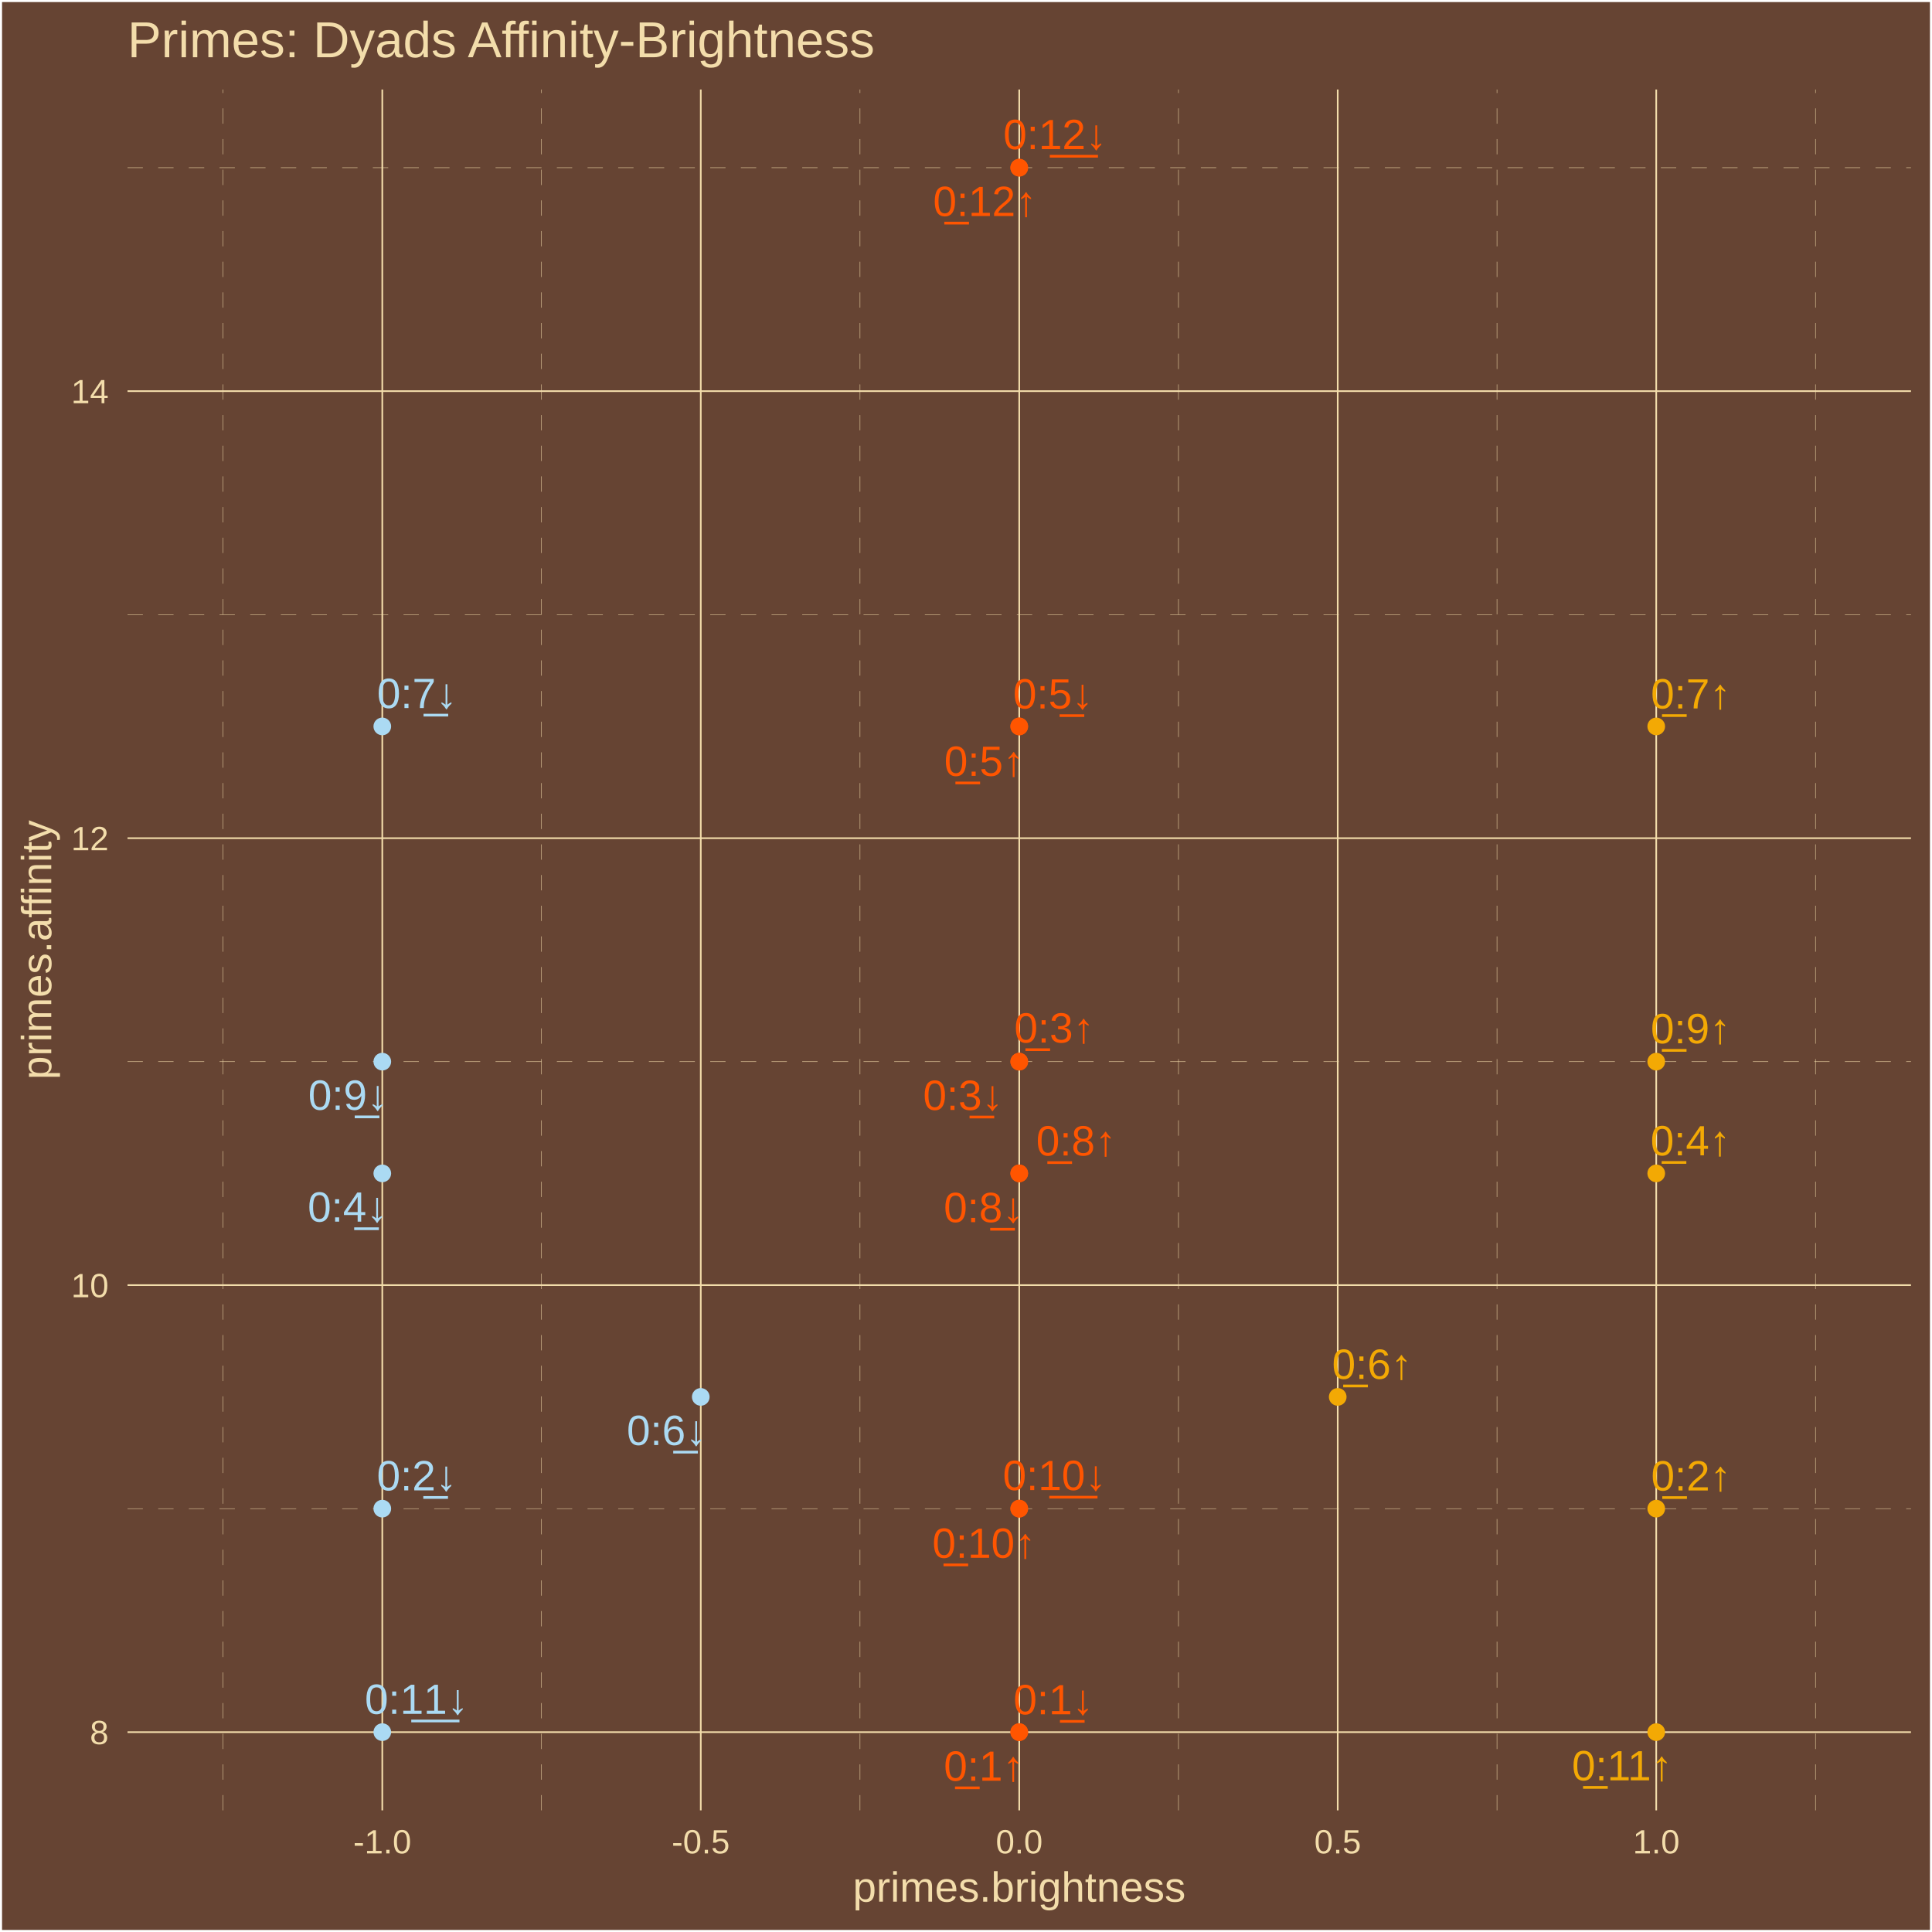
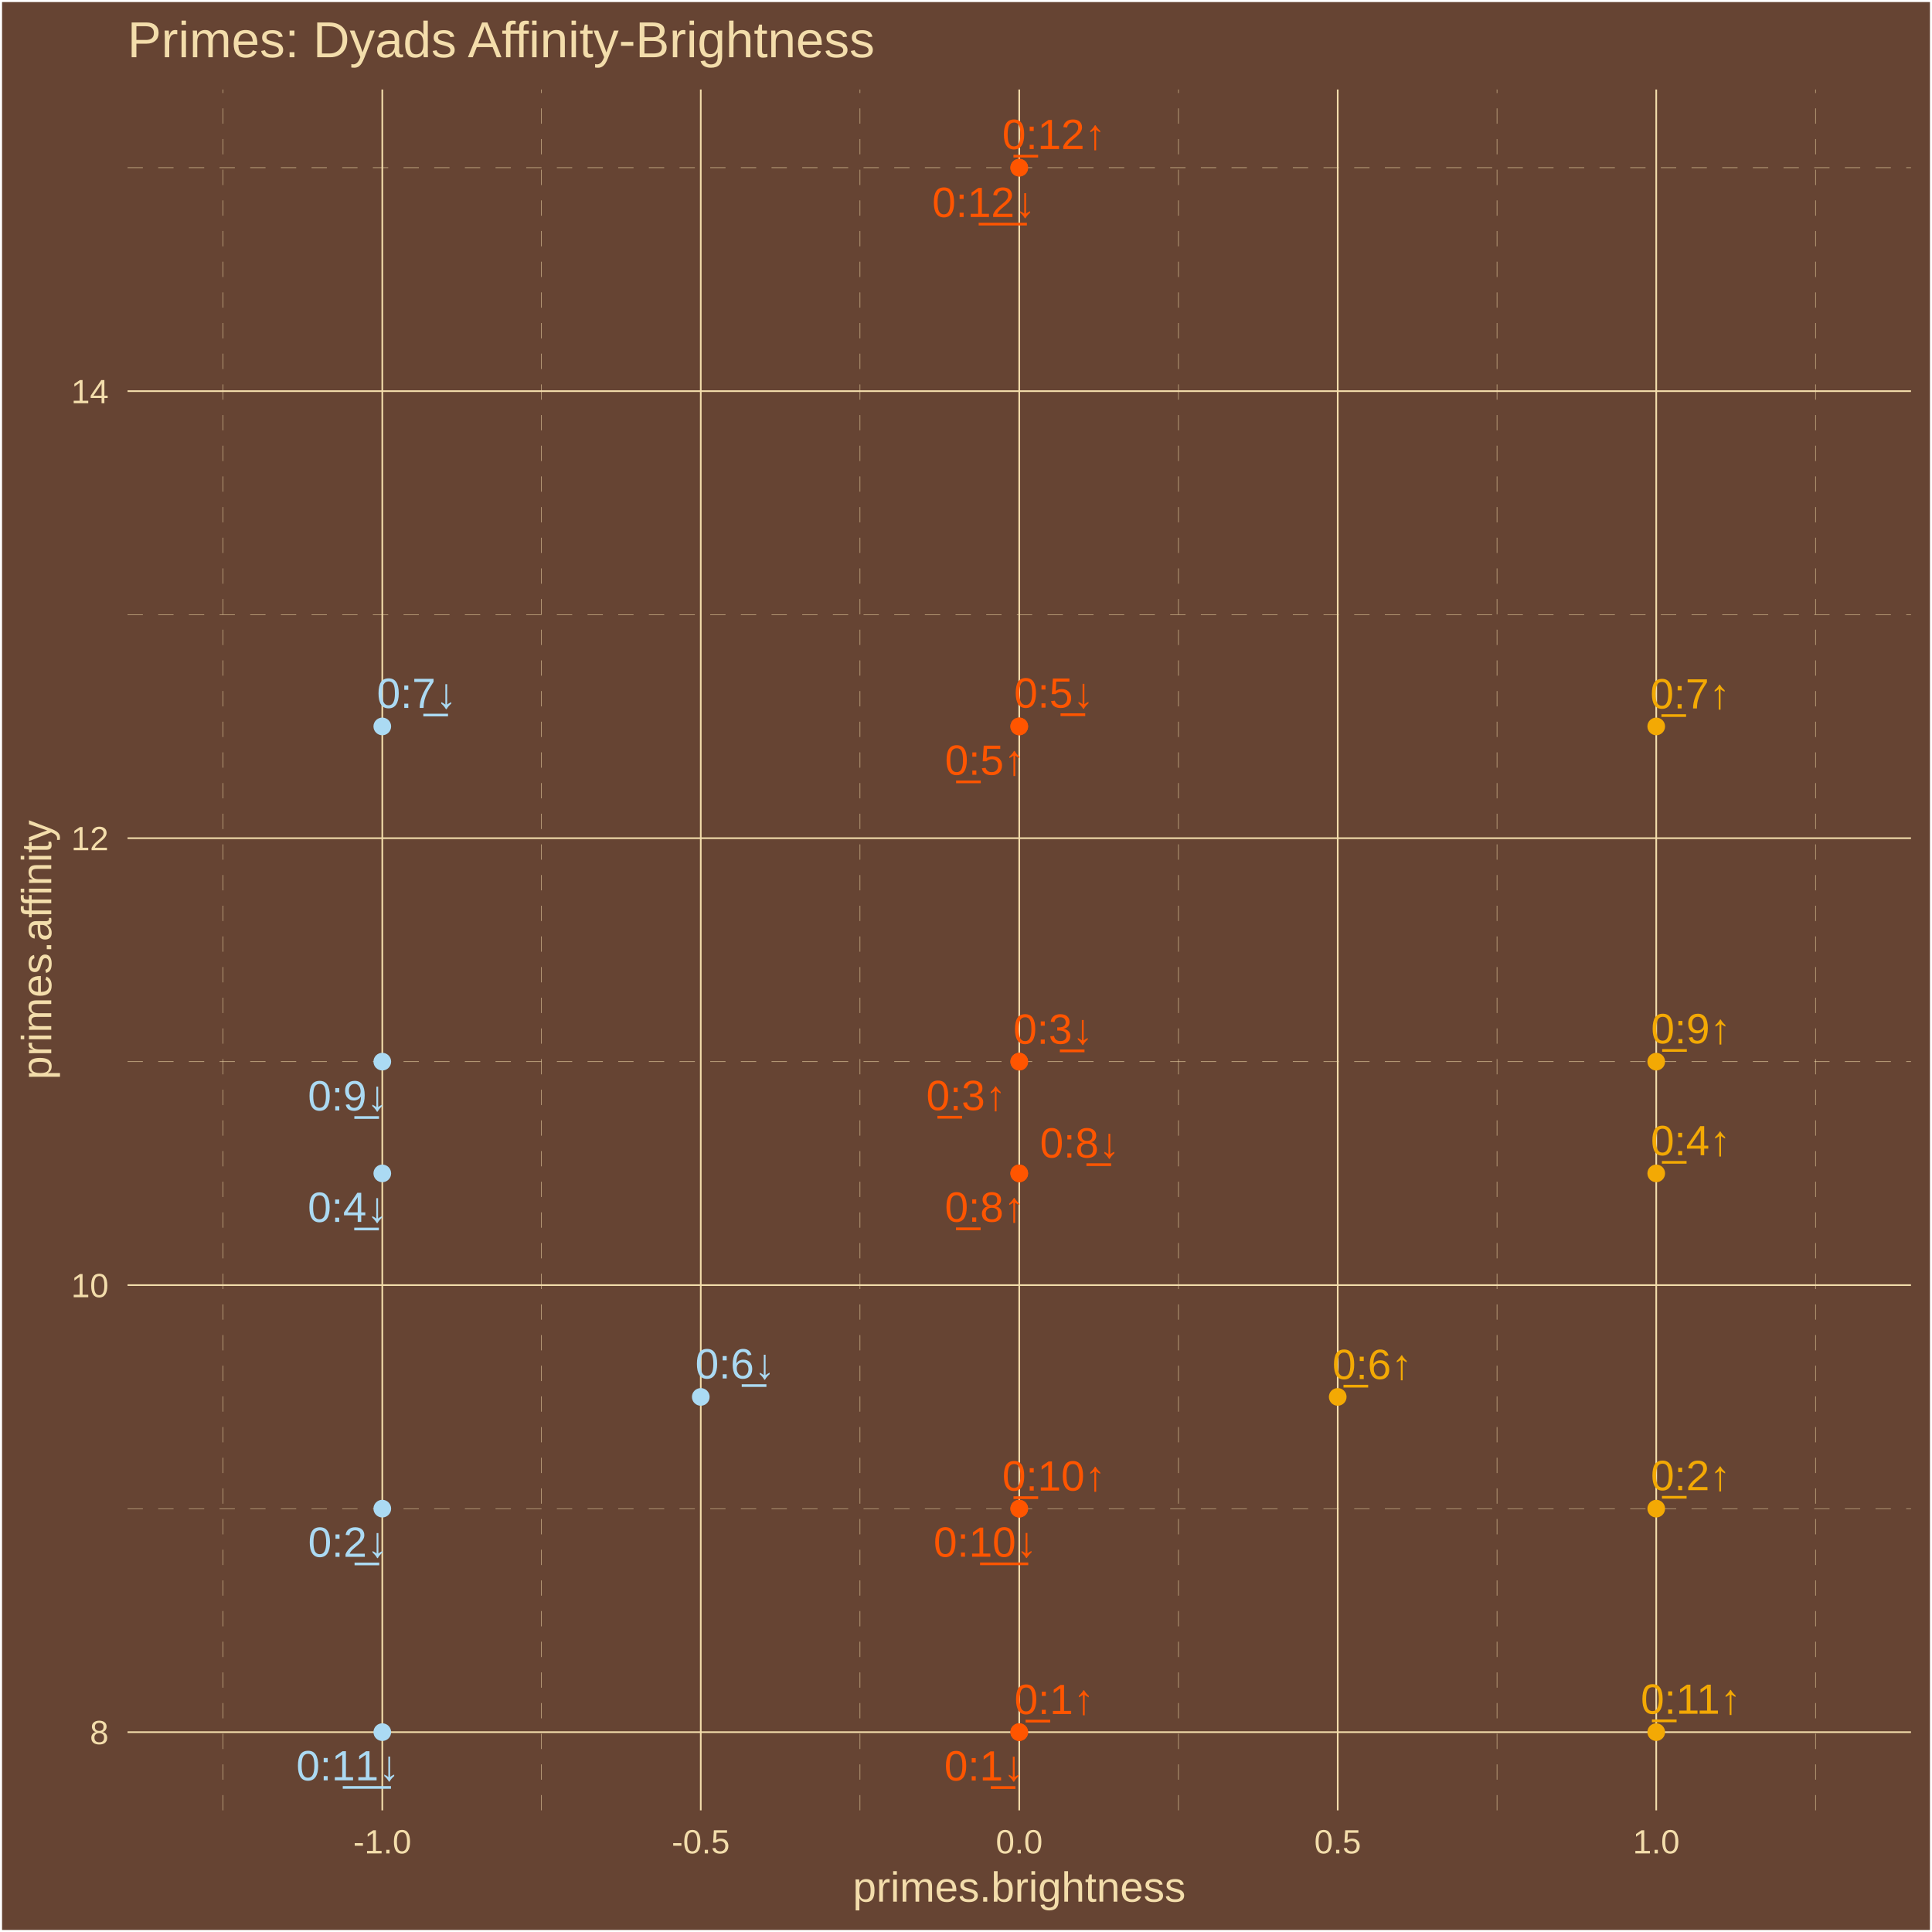
<svg xmlns="http://www.w3.org/2000/svg" class="svglite" width="504.00pt" height="504.00pt" viewBox="0 0 504.00 504.00">
  <defs>
    <style type="text/css">
    .svglite line, .svglite polyline, .svglite polygon, .svglite path, .svglite rect, .svglite circle {
      fill: none;
      stroke: #000000;
      stroke-linecap: round;
      stroke-linejoin: round;
      stroke-miterlimit: 10.00;
    }
    .svglite text {
      white-space: pre;
    }
  </style>
  </defs>
  <rect width="100%" height="100%" style="stroke: none; fill: #664433;" />
  <defs>
    <clipPath id="cpMC4wMHw1MDQuMDB8MC4wMHw1MDQuMDA=">
      <rect x="0.00" y="0.00" width="504.00" height="504.00" />
    </clipPath>
  </defs>
  <g clip-path="url(#cpMC4wMHw1MDQuMDB8MC4wMHw1MDQuMDA=)">
    <rect x="0.00" y="-0" width="504.00" height="504.00" style="stroke-width: 1.07; stroke: #FFFFFF; fill: #664433;" />
  </g>
  <defs>
    <clipPath id="cpMzMuMjd8NDk4LjUyfDIzLjM0fDQ3Mi4yNw==">
      <rect x="33.27" y="23.34" width="465.25" height="448.93" />
    </clipPath>
  </defs>
  <g clip-path="url(#cpMzMuMjd8NDk4LjUyfDIzLjM0fDQ3Mi4yNw==)">
    <rect x="33.27" y="23.34" width="465.25" height="448.93" style="stroke-width: 1.07; stroke: none; fill: #664433;" />
    <polyline points="33.27,393.56 498.52,393.56 " style="stroke-width: 0.11; stroke: #F3DDAB; stroke-dasharray: 4.00,4.00; stroke-linecap: butt;" />
    <polyline points="33.27,276.95 498.52,276.95 " style="stroke-width: 0.11; stroke: #F3DDAB; stroke-dasharray: 4.00,4.00; stroke-linecap: butt;" />
    <polyline points="33.27,160.35 498.52,160.35 " style="stroke-width: 0.11; stroke: #F3DDAB; stroke-dasharray: 4.00,4.00; stroke-linecap: butt;" />
    <polyline points="33.27,43.74 498.52,43.74 " style="stroke-width: 0.11; stroke: #F3DDAB; stroke-dasharray: 4.00,4.00; stroke-linecap: butt;" />
    <polyline points="58.19,472.27 58.19,23.34 " style="stroke-width: 0.11; stroke: #F3DDAB; stroke-dasharray: 4.00,4.00; stroke-linecap: butt;" />
    <polyline points="141.27,472.27 141.27,23.34 " style="stroke-width: 0.11; stroke: #F3DDAB; stroke-dasharray: 4.00,4.00; stroke-linecap: butt;" />
    <polyline points="224.35,472.27 224.35,23.34 " style="stroke-width: 0.11; stroke: #F3DDAB; stroke-dasharray: 4.00,4.00; stroke-linecap: butt;" />
    <polyline points="307.43,472.27 307.43,23.34 " style="stroke-width: 0.11; stroke: #F3DDAB; stroke-dasharray: 4.00,4.00; stroke-linecap: butt;" />
    <polyline points="390.52,472.27 390.52,23.34 " style="stroke-width: 0.11; stroke: #F3DDAB; stroke-dasharray: 4.00,4.00; stroke-linecap: butt;" />
    <polyline points="473.60,472.27 473.60,23.34 " style="stroke-width: 0.11; stroke: #F3DDAB; stroke-dasharray: 4.00,4.00; stroke-linecap: butt;" />
    <polyline points="33.27,451.86 498.52,451.86 " style="stroke-width: 0.43; stroke: #F3DDAB; stroke-linecap: butt;" />
    <polyline points="33.27,335.25 498.52,335.25 " style="stroke-width: 0.43; stroke: #F3DDAB; stroke-linecap: butt;" />
    <polyline points="33.27,218.65 498.52,218.65 " style="stroke-width: 0.43; stroke: #F3DDAB; stroke-linecap: butt;" />
    <polyline points="33.27,102.04 498.52,102.04 " style="stroke-width: 0.43; stroke: #F3DDAB; stroke-linecap: butt;" />
    <polyline points="99.73,472.27 99.73,23.34 " style="stroke-width: 0.43; stroke: #F3DDAB; stroke-linecap: butt;" />
    <polyline points="182.81,472.27 182.81,23.34 " style="stroke-width: 0.43; stroke: #F3DDAB; stroke-linecap: butt;" />
    <polyline points="265.89,472.27 265.89,23.34 " style="stroke-width: 0.43; stroke: #F3DDAB; stroke-linecap: butt;" />
    <polyline points="348.97,472.27 348.97,23.34 " style="stroke-width: 0.43; stroke: #F3DDAB; stroke-linecap: butt;" />
    <polyline points="432.06,472.27 432.06,23.34 " style="stroke-width: 0.43; stroke: #F3DDAB; stroke-linecap: butt;" />
    <circle cx="265.89" cy="451.86" r="1.95" style="stroke-width: 0.71; stroke: #FF5500; fill: #FF5500;" />
    <circle cx="432.06" cy="393.56" r="1.95" style="stroke-width: 0.71; stroke: #F3A904; fill: #F3A904;" />
    <circle cx="265.89" cy="276.95" r="1.95" style="stroke-width: 0.71; stroke: #FF5500; fill: #FF5500;" />
    <circle cx="432.06" cy="306.10" r="1.95" style="stroke-width: 0.71; stroke: #F3A904; fill: #F3A904;" />
    <circle cx="265.89" cy="189.50" r="1.95" style="stroke-width: 0.71; stroke: #FF5500; fill: #FF5500;" />
    <circle cx="348.97" cy="364.41" r="1.95" style="stroke-width: 0.71; stroke: #F3A904; fill: #F3A904;" />
    <circle cx="432.06" cy="189.50" r="1.95" style="stroke-width: 0.71; stroke: #F3A904; fill: #F3A904;" />
    <circle cx="265.89" cy="306.10" r="1.95" style="stroke-width: 0.71; stroke: #FF5500; fill: #FF5500;" />
    <circle cx="432.06" cy="276.95" r="1.95" style="stroke-width: 0.71; stroke: #F3A904; fill: #F3A904;" />
    <circle cx="265.89" cy="393.56" r="1.95" style="stroke-width: 0.71; stroke: #FF5500; fill: #FF5500;" />
    <circle cx="432.06" cy="451.86" r="1.95" style="stroke-width: 0.71; stroke: #F3A904; fill: #F3A904;" />
    <circle cx="265.89" cy="43.74" r="1.95" style="stroke-width: 0.71; stroke: #FF5500; fill: #FF5500;" />
    <circle cx="265.89" cy="451.86" r="1.95" style="stroke-width: 0.71; stroke: #FF5500; fill: #FF5500;" />
    <circle cx="99.73" cy="393.56" r="1.95" style="stroke-width: 0.71; stroke: #ABDAF3; fill: #ABDAF3;" />
    <circle cx="265.89" cy="276.95" r="1.95" style="stroke-width: 0.71; stroke: #FF5500; fill: #FF5500;" />
    <circle cx="99.73" cy="306.10" r="1.95" style="stroke-width: 0.71; stroke: #ABDAF3; fill: #ABDAF3;" />
    <circle cx="265.89" cy="189.50" r="1.95" style="stroke-width: 0.71; stroke: #FF5500; fill: #FF5500;" />
    <circle cx="182.81" cy="364.41" r="1.95" style="stroke-width: 0.71; stroke: #ABDAF3; fill: #ABDAF3;" />
    <circle cx="99.73" cy="189.50" r="1.95" style="stroke-width: 0.71; stroke: #ABDAF3; fill: #ABDAF3;" />
    <circle cx="265.89" cy="306.10" r="1.95" style="stroke-width: 0.71; stroke: #FF5500; fill: #FF5500;" />
    <circle cx="99.73" cy="276.95" r="1.95" style="stroke-width: 0.71; stroke: #ABDAF3; fill: #ABDAF3;" />
    <circle cx="265.89" cy="393.56" r="1.95" style="stroke-width: 0.71; stroke: #FF5500; fill: #FF5500;" />
    <circle cx="99.73" cy="451.86" r="1.95" style="stroke-width: 0.71; stroke: #ABDAF3; fill: #ABDAF3;" />
    <circle cx="265.89" cy="43.74" r="1.95" style="stroke-width: 0.71; stroke: #FF5500; fill: #FF5500;" />
-     <text x="256.64" y="464.54" text-anchor="middle" style="font-size: 11.04px;fill: #FF5500; font-family: &quot;Arial&quot;;" textLength="22.33px" lengthAdjust="spacingAndGlyphs">0̲:1↑</text>
-     <text x="441.15" y="388.82" text-anchor="middle" style="font-size: 11.04px;fill: #F3A904; font-family: &quot;Arial&quot;;" textLength="22.33px" lengthAdjust="spacingAndGlyphs">0̲:2↑</text>
-     <text x="275.01" y="271.98" text-anchor="middle" style="font-size: 11.04px;fill: #FF5500; font-family: &quot;Arial&quot;;" textLength="22.33px" lengthAdjust="spacingAndGlyphs">0̲:3↑</text>
-     <text x="440.99" y="301.40" text-anchor="middle" style="font-size: 11.04px;fill: #F3A904; font-family: &quot;Arial&quot;;" textLength="22.33px" lengthAdjust="spacingAndGlyphs">0̲:4↑</text>
-     <text x="256.75" y="202.40" text-anchor="middle" style="font-size: 11.04px;fill: #FF5500; font-family: &quot;Arial&quot;;" textLength="22.33px" lengthAdjust="spacingAndGlyphs">0̲:5↑</text>
-     <text x="357.91" y="359.70" text-anchor="middle" style="font-size: 11.04px;fill: #F3A904; font-family: &quot;Arial&quot;;" textLength="22.33px" lengthAdjust="spacingAndGlyphs">0̲:6↑</text>
-     <text x="441.08" y="184.82" text-anchor="middle" style="font-size: 11.04px;fill: #F3A904; font-family: &quot;Arial&quot;;" textLength="22.33px" lengthAdjust="spacingAndGlyphs">0̲:7↑</text>
-     <text x="280.74" y="301.44" text-anchor="middle" style="font-size: 11.04px;fill: #FF5500; font-family: &quot;Arial&quot;;" textLength="22.33px" lengthAdjust="spacingAndGlyphs">0̲:8↑</text>
-     <text x="441.04" y="272.16" text-anchor="middle" style="font-size: 11.04px;fill: #F3A904; font-family: &quot;Arial&quot;;" textLength="22.33px" lengthAdjust="spacingAndGlyphs">0̲:9↑</text>
-     <text x="256.71" y="406.38" text-anchor="middle" style="font-size: 11.04px;fill: #FF5500; font-family: &quot;Arial&quot;;" textLength="28.46px" lengthAdjust="spacingAndGlyphs">0̲:10↑</text>
-     <text x="423.15" y="464.43" text-anchor="middle" style="font-size: 11.04px;fill: #F3A904; font-family: &quot;Arial&quot;;" textLength="28.46px" lengthAdjust="spacingAndGlyphs">0̲:11↑</text>
-     <text x="256.92" y="56.35" text-anchor="middle" style="font-size: 11.04px;fill: #FF5500; font-family: &quot;Arial&quot;;" textLength="28.46px" lengthAdjust="spacingAndGlyphs">0̲:12↑</text>
-     <text x="274.81" y="447.20" text-anchor="middle" style="font-size: 11.04px;fill: #FF5500; font-family: &quot;Arial&quot;;" textLength="22.33px" lengthAdjust="spacingAndGlyphs">0:1̲↓</text>
-     <text x="108.73" y="388.79" text-anchor="middle" style="font-size: 11.04px;fill: #ABDAF3; font-family: &quot;Arial&quot;;" textLength="22.33px" lengthAdjust="spacingAndGlyphs">0:2̲↓</text>
-     <text x="251.23" y="289.55" text-anchor="middle" style="font-size: 11.04px;fill: #FF5500; font-family: &quot;Arial&quot;;" textLength="22.33px" lengthAdjust="spacingAndGlyphs">0:3̲↓</text>
-     <text x="90.70" y="318.69" text-anchor="middle" style="font-size: 11.04px;fill: #ABDAF3; font-family: &quot;Arial&quot;;" textLength="22.33px" lengthAdjust="spacingAndGlyphs">0:4̲↓</text>
-     <text x="274.72" y="184.83" text-anchor="middle" style="font-size: 11.04px;fill: #FF5500; font-family: &quot;Arial&quot;;" textLength="22.33px" lengthAdjust="spacingAndGlyphs">0:5̲↓</text>
-     <text x="173.93" y="376.96" text-anchor="middle" style="font-size: 11.04px;fill: #ABDAF3; font-family: &quot;Arial&quot;;" textLength="22.33px" lengthAdjust="spacingAndGlyphs">0:6̲↓</text>
-     <text x="108.79" y="184.70" text-anchor="middle" style="font-size: 11.04px;fill: #ABDAF3; font-family: &quot;Arial&quot;;" textLength="22.33px" lengthAdjust="spacingAndGlyphs">0:7̲↓</text>
-     <text x="256.62" y="318.82" text-anchor="middle" style="font-size: 11.04px;fill: #FF5500; font-family: &quot;Arial&quot;;" textLength="22.33px" lengthAdjust="spacingAndGlyphs">0:8̲↓</text>
-     <text x="90.84" y="289.51" text-anchor="middle" style="font-size: 11.04px;fill: #ABDAF3; font-family: &quot;Arial&quot;;" textLength="22.33px" lengthAdjust="spacingAndGlyphs">0:9̲↓</text>
-     <text x="275.10" y="388.71" text-anchor="middle" style="font-size: 11.04px;fill: #FF5500; font-family: &quot;Arial&quot;;" textLength="28.46px" lengthAdjust="spacingAndGlyphs">0:1̲0̲↓</text>
-     <text x="108.66" y="447.10" text-anchor="middle" style="font-size: 11.04px;fill: #ABDAF3; font-family: &quot;Arial&quot;;" textLength="28.46px" lengthAdjust="spacingAndGlyphs">0:1̲1̲↓</text>
-     <text x="275.23" y="38.91" text-anchor="middle" style="font-size: 11.04px;fill: #FF5500; font-family: &quot;Arial&quot;;" textLength="28.46px" lengthAdjust="spacingAndGlyphs">0:1̲2̲↓</text>
+     <text x="275.05" y="447.14" text-anchor="middle" style="font-size: 11.04px;fill: #FF5500; font-family: &quot;Arial&quot;;" textLength="22.33px" lengthAdjust="spacingAndGlyphs">0̲:1↑</text>
+     <text x="441.06" y="388.74" text-anchor="middle" style="font-size: 11.04px;fill: #F3A904; font-family: &quot;Arial&quot;;" textLength="22.33px" lengthAdjust="spacingAndGlyphs">0̲:2↑</text>
+     <text x="252.06" y="289.60" text-anchor="middle" style="font-size: 11.04px;fill: #FF5500; font-family: &quot;Arial&quot;;" textLength="22.33px" lengthAdjust="spacingAndGlyphs">0̲:3↑</text>
+     <text x="441.05" y="301.37" text-anchor="middle" style="font-size: 11.04px;fill: #F3A904; font-family: &quot;Arial&quot;;" textLength="22.33px" lengthAdjust="spacingAndGlyphs">0̲:4↑</text>
+     <text x="256.93" y="202.12" text-anchor="middle" style="font-size: 11.04px;fill: #FF5500; font-family: &quot;Arial&quot;;" textLength="22.33px" lengthAdjust="spacingAndGlyphs">0̲:5↑</text>
+     <text x="357.99" y="359.76" text-anchor="middle" style="font-size: 11.04px;fill: #F3A904; font-family: &quot;Arial&quot;;" textLength="22.33px" lengthAdjust="spacingAndGlyphs">0̲:6↑</text>
+     <text x="440.92" y="184.81" text-anchor="middle" style="font-size: 11.04px;fill: #F3A904; font-family: &quot;Arial&quot;;" textLength="22.33px" lengthAdjust="spacingAndGlyphs">0̲:7↑</text>
+     <text x="256.90" y="318.71" text-anchor="middle" style="font-size: 11.04px;fill: #FF5500; font-family: &quot;Arial&quot;;" textLength="22.33px" lengthAdjust="spacingAndGlyphs">0̲:8↑</text>
+     <text x="441.12" y="272.17" text-anchor="middle" style="font-size: 11.04px;fill: #F3A904; font-family: &quot;Arial&quot;;" textLength="22.33px" lengthAdjust="spacingAndGlyphs">0̲:9↑</text>
+     <text x="274.97" y="388.84" text-anchor="middle" style="font-size: 11.04px;fill: #FF5500; font-family: &quot;Arial&quot;;" textLength="28.46px" lengthAdjust="spacingAndGlyphs">0̲:10↑</text>
+     <text x="441.11" y="447.06" text-anchor="middle" style="font-size: 11.04px;fill: #F3A904; font-family: &quot;Arial&quot;;" textLength="28.46px" lengthAdjust="spacingAndGlyphs">0̲:11↑</text>
+     <text x="274.96" y="38.88" text-anchor="middle" style="font-size: 11.04px;fill: #FF5500; font-family: &quot;Arial&quot;;" textLength="28.46px" lengthAdjust="spacingAndGlyphs">0̲:12↑</text>
+     <text x="256.77" y="464.47" text-anchor="middle" style="font-size: 11.04px;fill: #FF5500; font-family: &quot;Arial&quot;;" textLength="22.33px" lengthAdjust="spacingAndGlyphs">0:1̲↓</text>
+     <text x="90.80" y="406.13" text-anchor="middle" style="font-size: 11.04px;fill: #ABDAF3; font-family: &quot;Arial&quot;;" textLength="22.33px" lengthAdjust="spacingAndGlyphs">0:2̲↓</text>
+     <text x="274.78" y="272.29" text-anchor="middle" style="font-size: 11.04px;fill: #FF5500; font-family: &quot;Arial&quot;;" textLength="22.33px" lengthAdjust="spacingAndGlyphs">0:3̲↓</text>
+     <text x="90.71" y="318.76" text-anchor="middle" style="font-size: 11.04px;fill: #ABDAF3; font-family: &quot;Arial&quot;;" textLength="22.33px" lengthAdjust="spacingAndGlyphs">0:4̲↓</text>
+     <text x="274.97" y="184.59" text-anchor="middle" style="font-size: 11.04px;fill: #FF5500; font-family: &quot;Arial&quot;;" textLength="22.33px" lengthAdjust="spacingAndGlyphs">0:5̲↓</text>
+     <text x="191.80" y="359.60" text-anchor="middle" style="font-size: 11.04px;fill: #ABDAF3; font-family: &quot;Arial&quot;;" textLength="22.33px" lengthAdjust="spacingAndGlyphs">0:6̲↓</text>
+     <text x="108.74" y="184.68" text-anchor="middle" style="font-size: 11.04px;fill: #ABDAF3; font-family: &quot;Arial&quot;;" textLength="22.33px" lengthAdjust="spacingAndGlyphs">0:7̲↓</text>
+     <text x="281.72" y="301.98" text-anchor="middle" style="font-size: 11.04px;fill: #FF5500; font-family: &quot;Arial&quot;;" textLength="22.33px" lengthAdjust="spacingAndGlyphs">0:8̲↓</text>
+     <text x="90.74" y="289.68" text-anchor="middle" style="font-size: 11.04px;fill: #ABDAF3; font-family: &quot;Arial&quot;;" textLength="22.33px" lengthAdjust="spacingAndGlyphs">0:9̲↓</text>
+     <text x="257.04" y="406.11" text-anchor="middle" style="font-size: 11.04px;fill: #FF5500; font-family: &quot;Arial&quot;;" textLength="28.46px" lengthAdjust="spacingAndGlyphs">0:1̲0̲↓</text>
+     <text x="90.79" y="464.44" text-anchor="middle" style="font-size: 11.04px;fill: #ABDAF3; font-family: &quot;Arial&quot;;" textLength="28.46px" lengthAdjust="spacingAndGlyphs">0:1̲1̲↓</text>
+     <text x="256.68" y="56.61" text-anchor="middle" style="font-size: 11.04px;fill: #FF5500; font-family: &quot;Arial&quot;;" textLength="28.46px" lengthAdjust="spacingAndGlyphs">0:1̲2̲↓</text>
  </g>
  <g clip-path="url(#cpMC4wMHw1MDQuMDB8MC4wMHw1MDQuMDA=)">
    <text x="28.34" y="455.01" text-anchor="end" style="font-size: 8.80px;fill: #F3DDAB; font-family: &quot;Arial&quot;;" textLength="4.90px" lengthAdjust="spacingAndGlyphs">8</text>
    <text x="28.34" y="338.41" text-anchor="end" style="font-size: 8.80px;fill: #F3DDAB; font-family: &quot;Arial&quot;;" textLength="9.79px" lengthAdjust="spacingAndGlyphs">10</text>
    <text x="28.34" y="221.80" text-anchor="end" style="font-size: 8.80px;fill: #F3DDAB; font-family: &quot;Arial&quot;;" textLength="9.79px" lengthAdjust="spacingAndGlyphs">12</text>
    <text x="28.34" y="105.20" text-anchor="end" style="font-size: 8.80px;fill: #F3DDAB; font-family: &quot;Arial&quot;;" textLength="9.79px" lengthAdjust="spacingAndGlyphs">14</text>
    <text x="99.73" y="483.50" text-anchor="middle" style="font-size: 8.80px;fill: #F3DDAB; font-family: &quot;Arial&quot;;" textLength="15.16px" lengthAdjust="spacingAndGlyphs">-1.0</text>
    <text x="182.81" y="483.50" text-anchor="middle" style="font-size: 8.80px;fill: #F3DDAB; font-family: &quot;Arial&quot;;" textLength="15.16px" lengthAdjust="spacingAndGlyphs">-0.5</text>
    <text x="265.89" y="483.50" text-anchor="middle" style="font-size: 8.80px;fill: #F3DDAB; font-family: &quot;Arial&quot;;" textLength="12.23px" lengthAdjust="spacingAndGlyphs">0.0</text>
    <text x="348.97" y="483.50" text-anchor="middle" style="font-size: 8.80px;fill: #F3DDAB; font-family: &quot;Arial&quot;;" textLength="12.23px" lengthAdjust="spacingAndGlyphs">0.5</text>
    <text x="432.06" y="483.50" text-anchor="middle" style="font-size: 8.80px;fill: #F3DDAB; font-family: &quot;Arial&quot;;" textLength="12.23px" lengthAdjust="spacingAndGlyphs">1.0</text>
    <text x="265.89" y="496.09" text-anchor="middle" style="font-size: 11.00px;fill: #F3DDAB; font-family: &quot;Arial&quot;;" textLength="86.82px" lengthAdjust="spacingAndGlyphs">primes.brightness</text>
    <text transform="translate(13.37,247.80) rotate(-90)" text-anchor="middle" style="font-size: 11.00px;fill: #F3DDAB; font-family: &quot;Arial&quot;;" textLength="67.85px" lengthAdjust="spacingAndGlyphs">primes.affinity</text>
    <text x="33.27" y="14.94" style="font-size: 13.20px;fill: #F3DDAB; font-family: &quot;Arial&quot;;" textLength="195.72px" lengthAdjust="spacingAndGlyphs">Primes: Dyads Affinity-Brightness</text>
  </g>
</svg>
